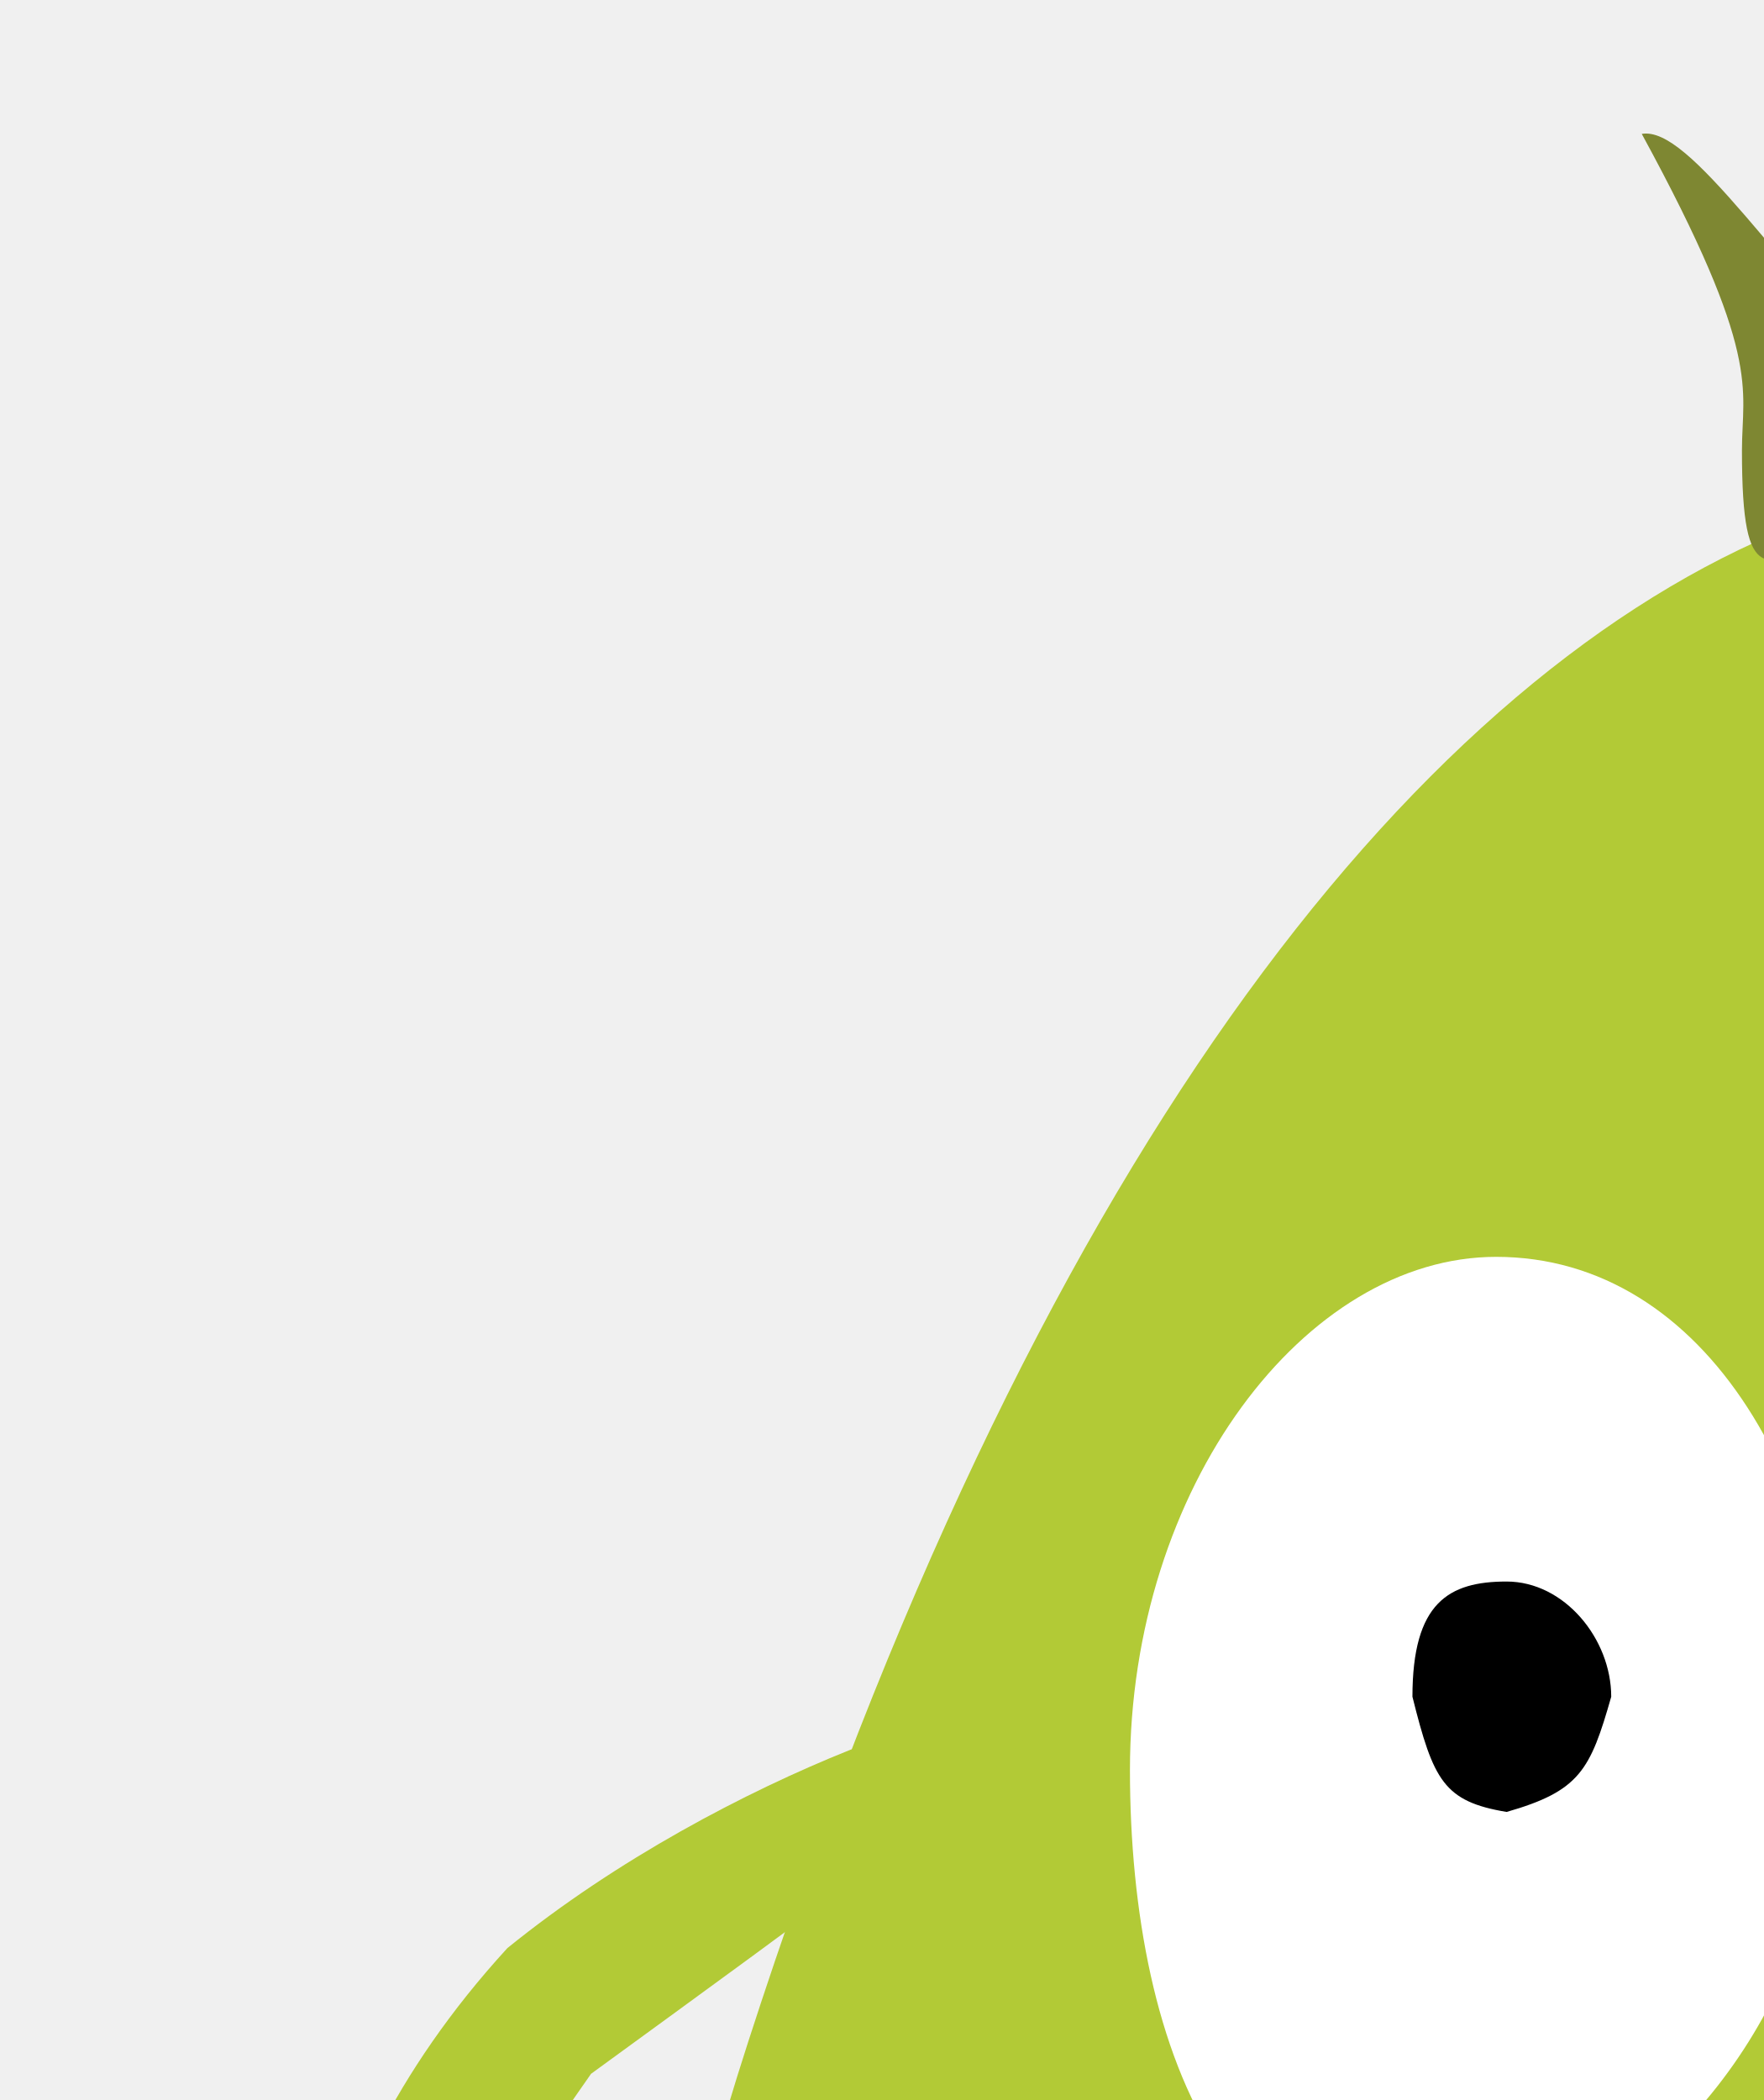
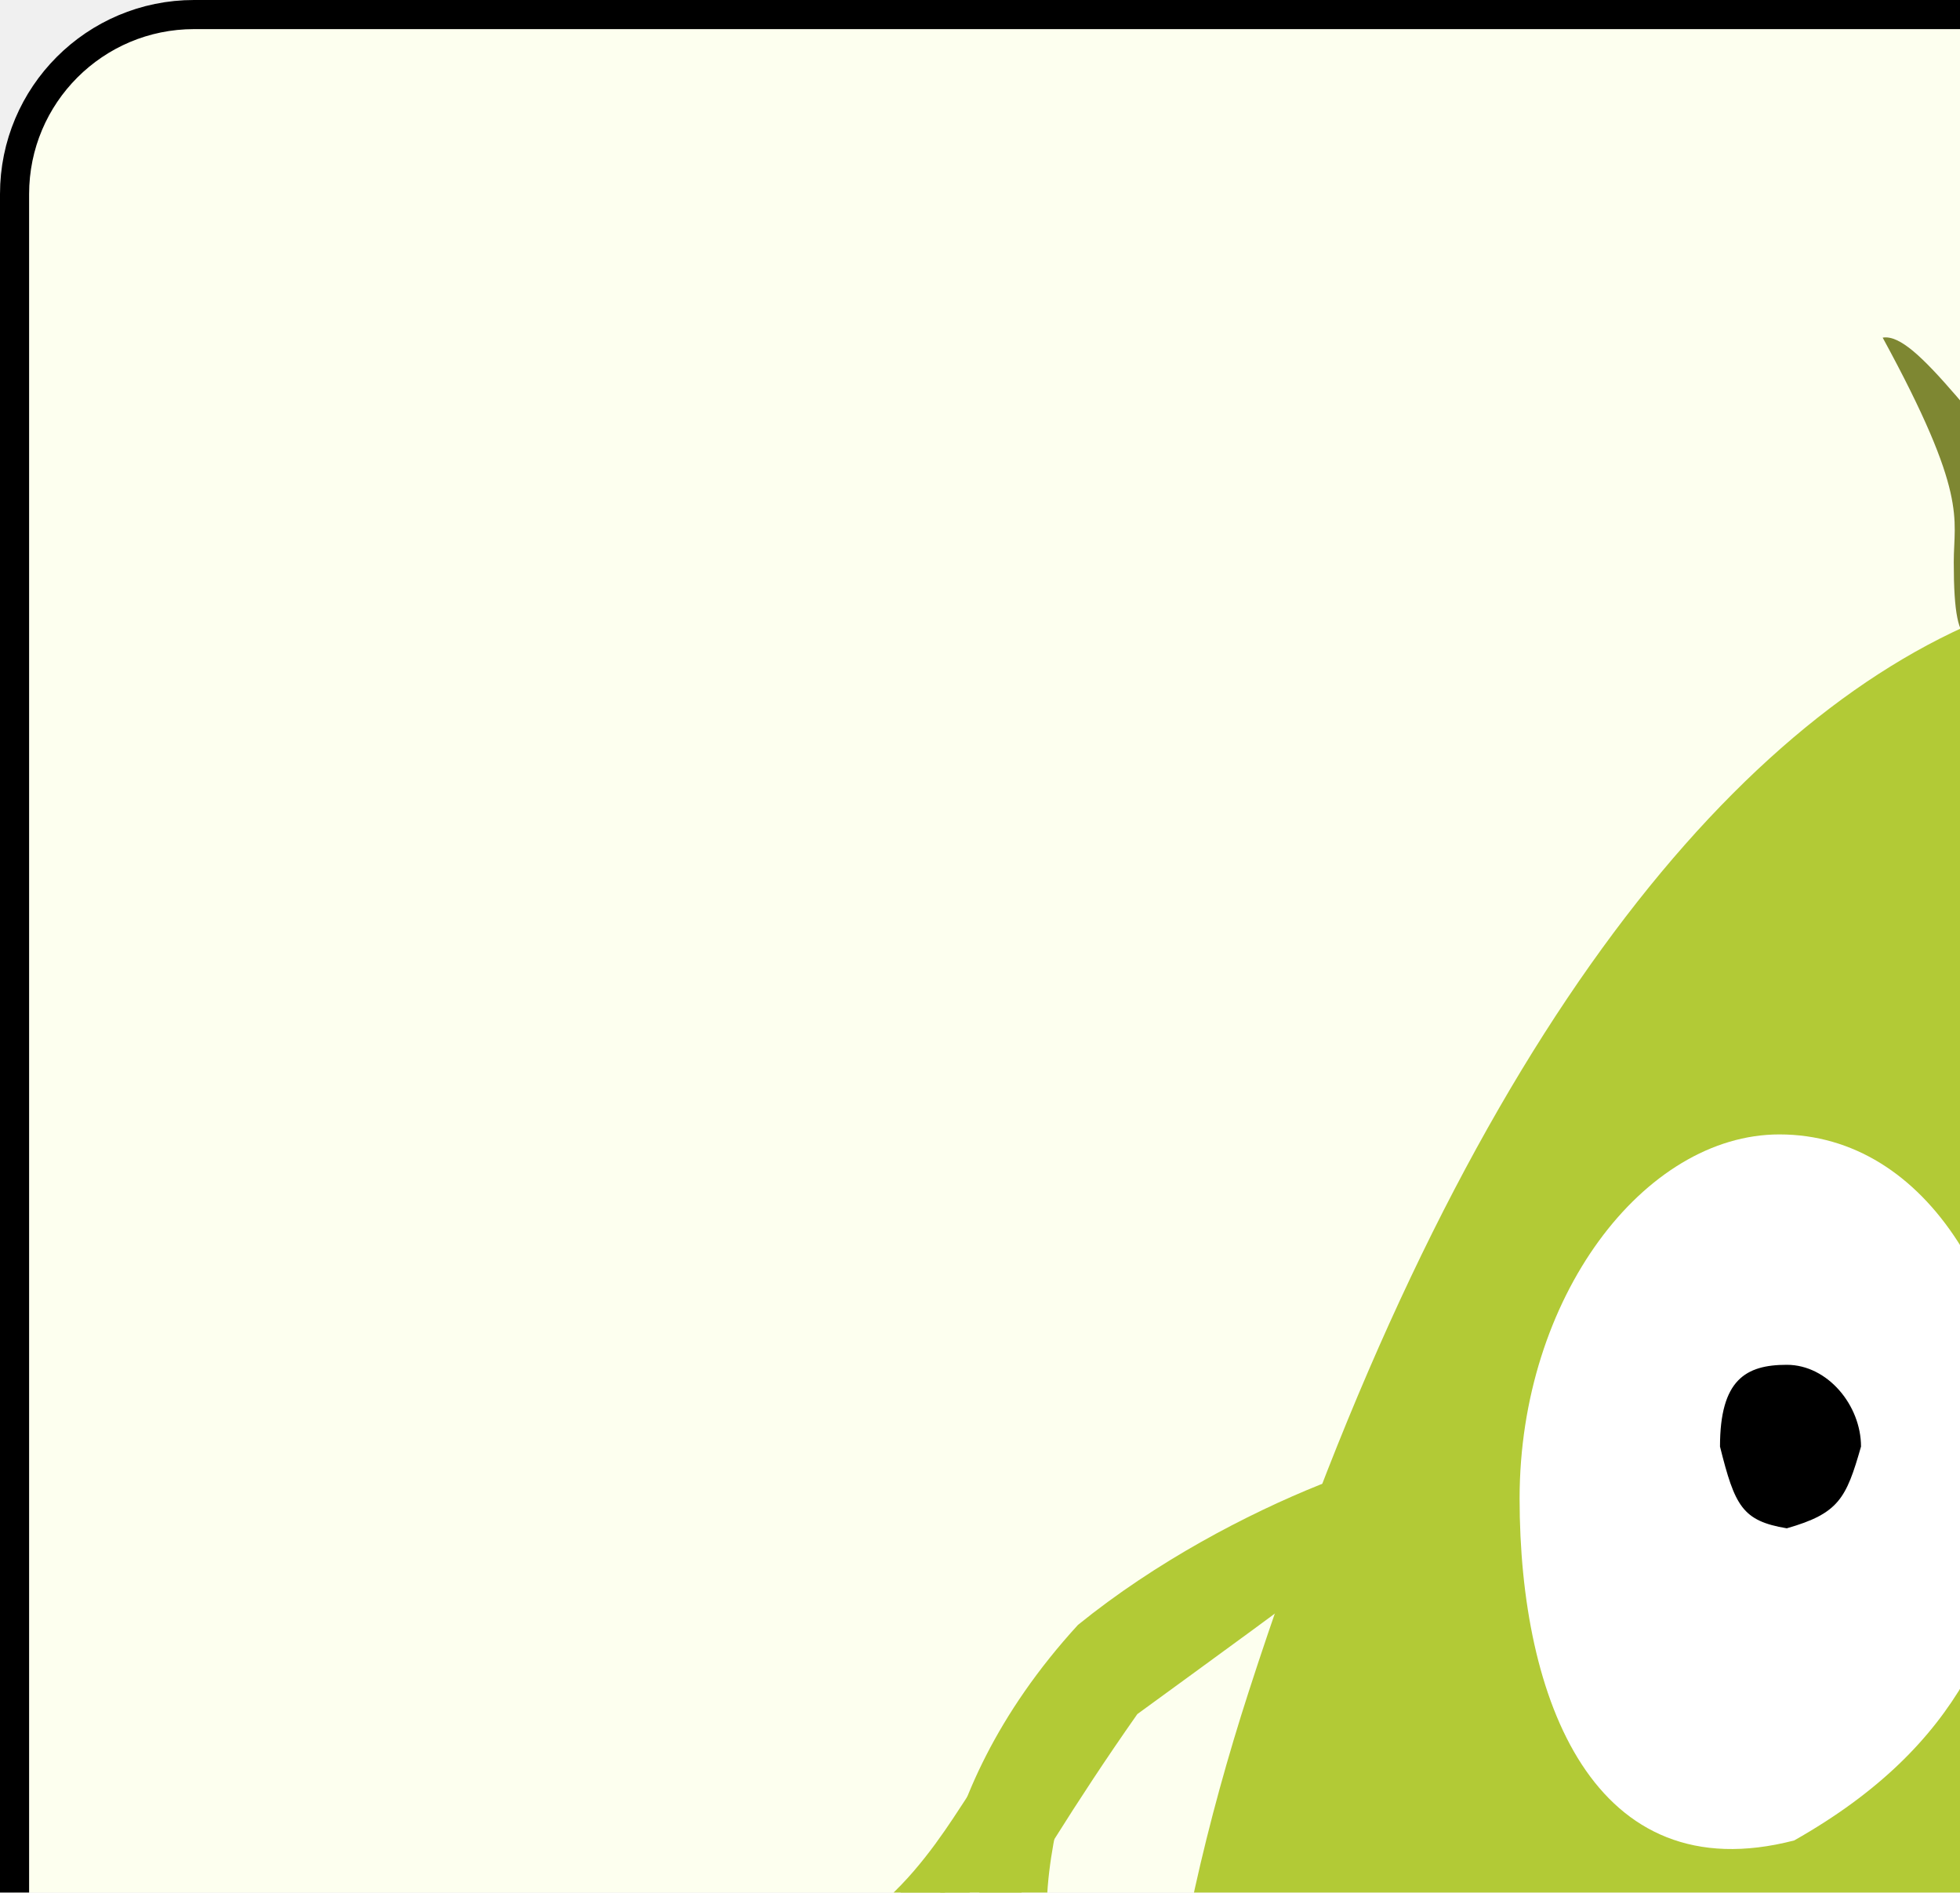
- <svg xmlns="http://www.w3.org/2000/svg" width="84" height="100" viewBox="0 0 84 100" fill="none">
-   <g clip-path="url(#clip0_453_1086)">
-     <path d="M128.288 100.747C133.768 142.143 146.224 177.055 84.445 179.05C21.67 179.05 24.659 131.17 35.62 97.255C49.152 55.384 67.007 32.917 84.445 25.436C104.872 25.436 122.609 57.855 128.288 100.747Z" fill="#B2CA36" />
-     <path d="M92.187 20.723C93.089 29.168 87.837 25.777 86.936 26.434C84.198 26.434 82.95 28.428 82.95 21.446C82.95 18.454 83.947 16.957 78.179 6.376C80.459 5.985 84.445 12.469 92.187 20.723Z" fill="#7E8732" />
-     <path d="M87.686 84.288C86.191 92.767 83.7 100.747 72.241 107.231C58.789 110.722 53.807 97.785 53.807 84.288C53.807 70.791 62.165 59.85 71.245 59.85C81.209 59.85 87.686 70.791 87.686 84.288Z" fill="white" />
-     <path d="M76.725 80.797C75.729 84.288 75.231 85.286 71.743 86.283C68.754 85.784 68.256 84.787 67.259 80.797C67.259 76.308 68.992 75.311 71.743 75.311C74.495 75.311 76.725 78.043 76.725 80.797Z" fill="black" />
-     <path d="M49.57 81.296C50.542 82.631 38.151 91.449 28.146 98.752C19.463 111.116 16.166 119.04 15.193 117.704C14.22 116.369 13.2 104.737 24.161 92.767C34.623 84.288 48.597 79.96 49.57 81.296Z" fill="#B2CA36" />
-     <path d="M24.16 119.201C27.561 123.532 29.551 127.596 28.47 128.447C24.659 131.17 24.074 126.524 20.673 122.193C17.273 117.861 15.073 113.613 16.155 112.762C31.136 90.772 17.186 110.317 24.16 119.201Z" fill="#B2CA36" />
+ <svg xmlns="http://www.w3.org/2000/svg" width="202" height="195" viewBox="0 0 202 195" fill="none">
+   <g clip-path="url(#clip0_577_3742)">
+     <rect x="1.5" y="1.5" width="402" height="387" rx="18.5" fill="#FDFFEF" />
+     <rect x="1.5" y="1.5" width="402" height="387" rx="18.5" stroke="black" stroke-width="3" />
+     <path d="M270.965 179.68C279.379 243.236 298.503 296.838 203.652 299.901C107.271 299.901 111.86 226.39 128.689 174.32C149.465 110.033 176.879 75.539 203.652 64.053C235.014 64.053 262.247 113.826 270.965 179.68Z" fill="#B2CA36" />
+     <path d="M215.538 56.817C216.924 69.783 208.859 64.577 207.476 65.584C203.273 65.584 201.357 68.647 201.357 57.927C201.357 53.333 202.887 51.035 194.031 34.79C197.532 34.189 203.652 44.144 215.538 56.817Z" fill="#7E8732" />
+     <path d="M208.627 154.411C206.333 167.428 202.508 179.68 184.915 189.635C164.262 194.995 156.612 175.133 156.612 154.411C156.612 133.688 169.444 116.889 183.385 116.889C198.683 116.889 208.627 133.688 208.627 154.411Z" fill="white" />
+     <path d="M191.799 149.05C190.269 154.411 189.504 155.942 184.149 157.474C179.56 156.708 178.795 155.176 177.265 149.05C177.265 142.159 179.925 140.627 184.149 140.627C188.374 140.627 191.799 144.821 191.799 149.05Z" fill="black" />
+     <path d="M150.106 149.816C151.6 151.866 132.575 165.404 117.215 176.617C103.882 195.6 98.82 207.765 97.327 205.715C95.833 203.665 94.267 185.806 111.095 167.428C127.159 154.411 148.613 147.766 150.106 149.816Z" fill="#B2CA36" />
+     <path d="M91.207 215.669C88.912 218.732 93.501 232.516 85.852 231.75C82.027 230.219 83.272 221.795 84.322 216.435C85.948 208.135 88.912 194.995 95.796 193.463C108.411 195.939 95.031 203.418 91.207 215.669Z" fill="#B2CA36" />
+     <path d="M111.095 208.013C116.316 214.663 119.371 220.902 117.71 222.208C111.86 226.39 110.961 219.257 105.74 212.607C100.519 205.957 97.142 199.433 98.803 198.127C121.804 164.365 100.386 194.373 111.095 208.013Z" fill="#B2CA36" />
+     <path d="M89.677 201.122C86.617 203.419 82.028 215.671 77.438 213.374C75.144 208.013 79.733 203.419 85.087 199.59C94.64 196.243 100.336 182.704 101.151 183.509C107.563 189.84 99.325 192.726 89.677 201.122Z" fill="#B2CA36" />
  </g>
  <defs>
-     <clipPath id="clip0_453_1086">
-       <rect width="84" height="100" fill="white" />
+     <clipPath id="clip0_577_3742">
+       <rect width="202" height="195" fill="white" />
    </clipPath>
  </defs>
</svg>
